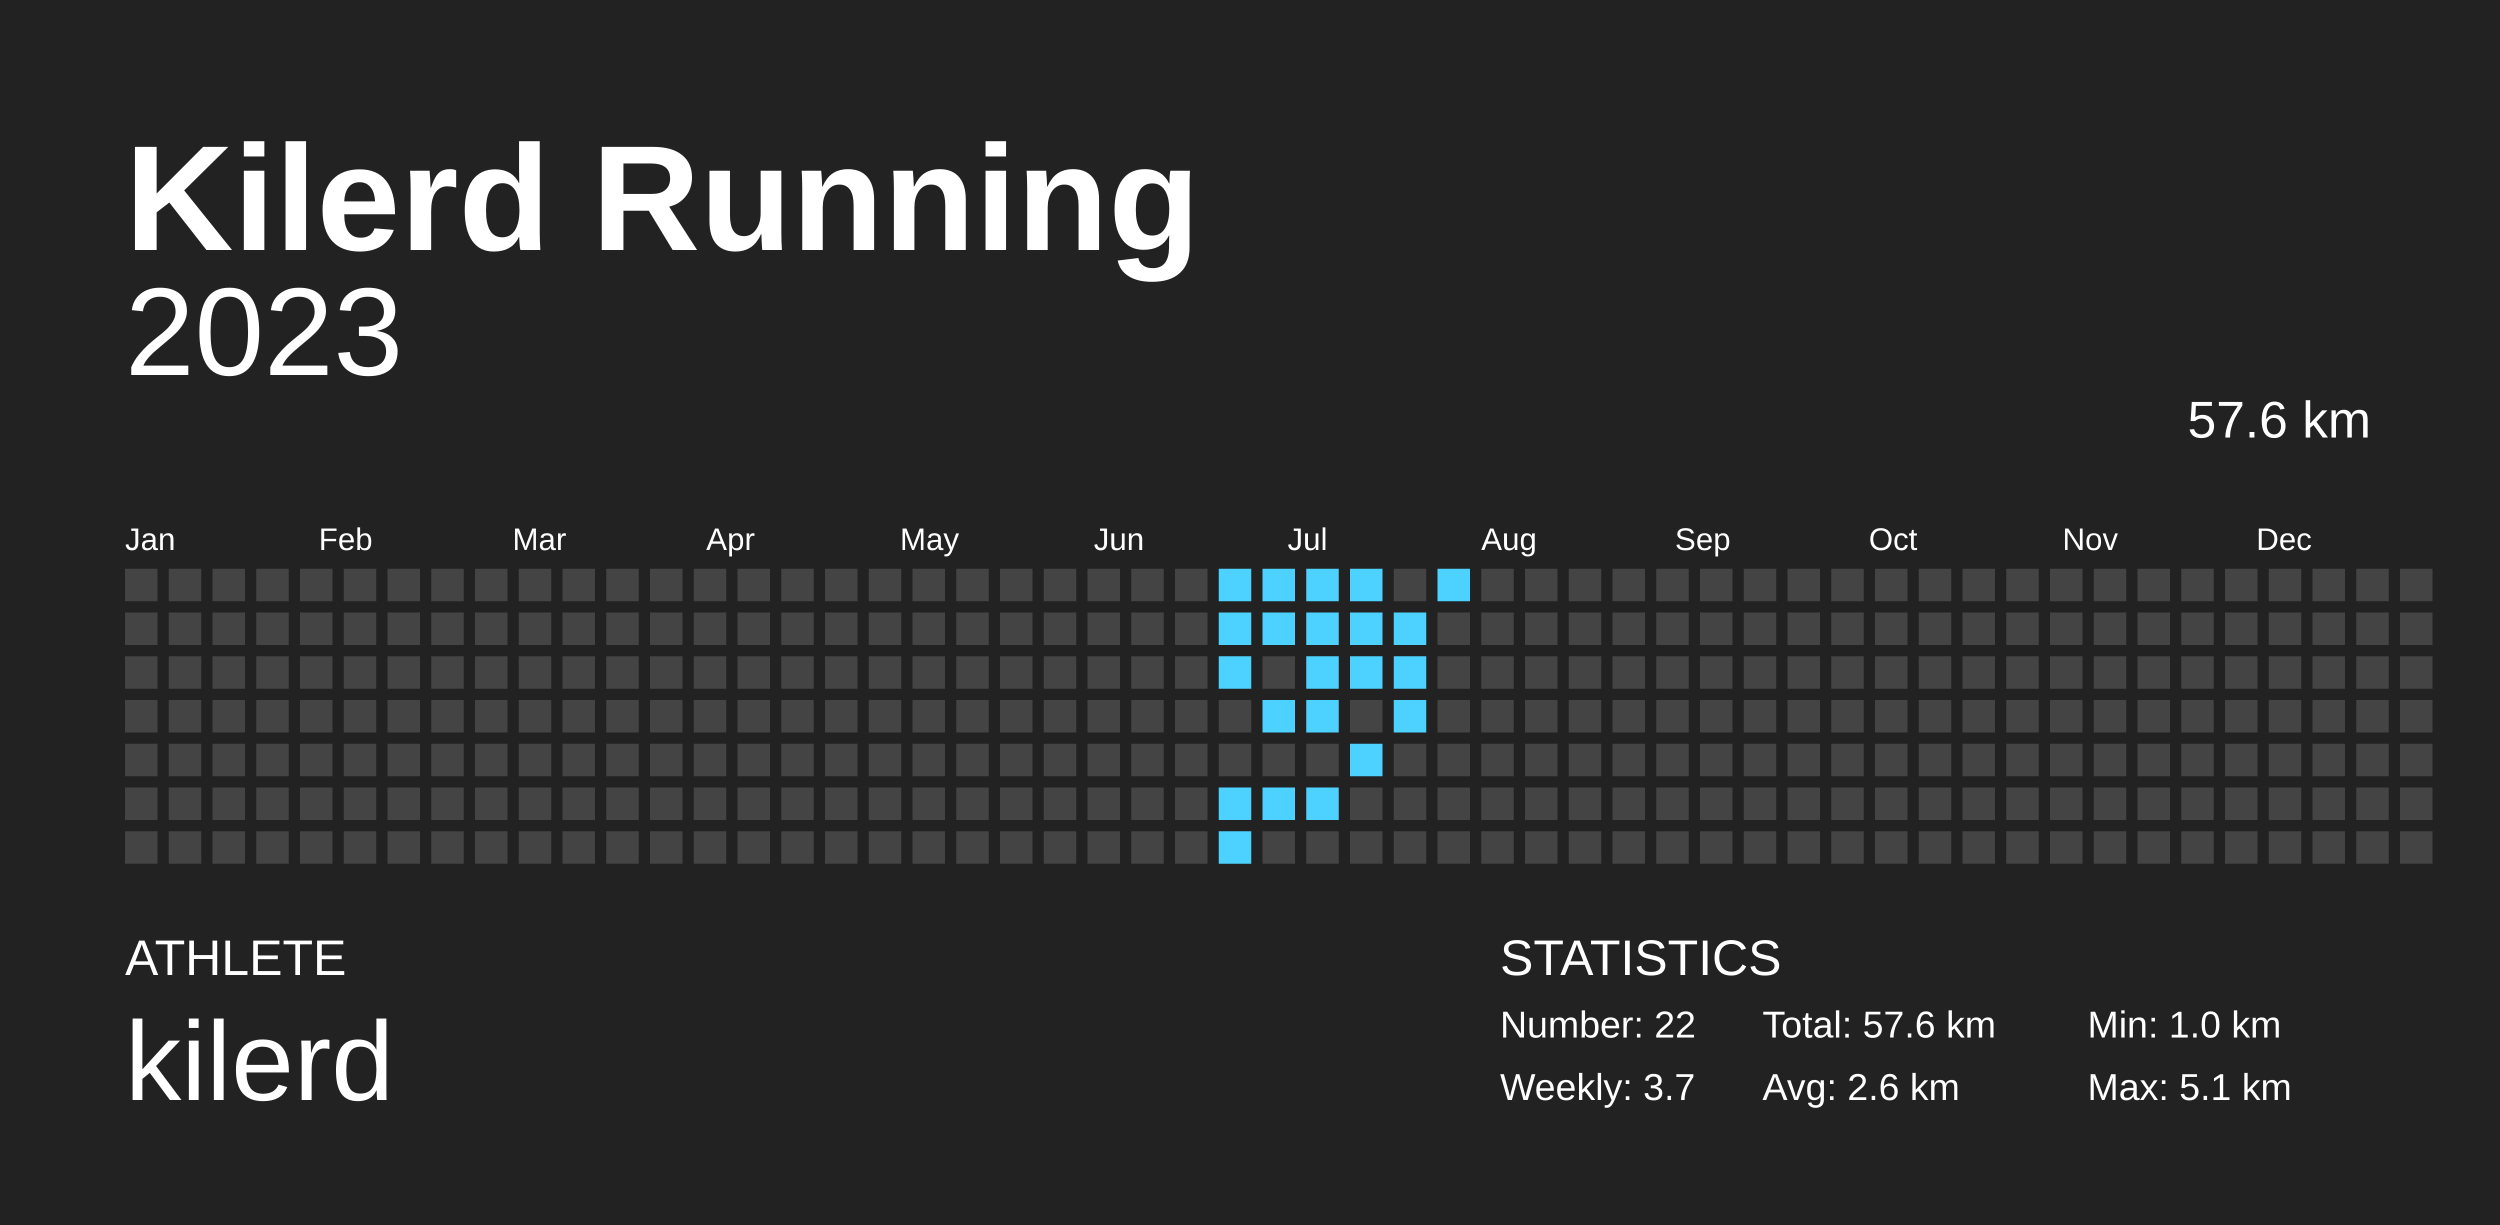
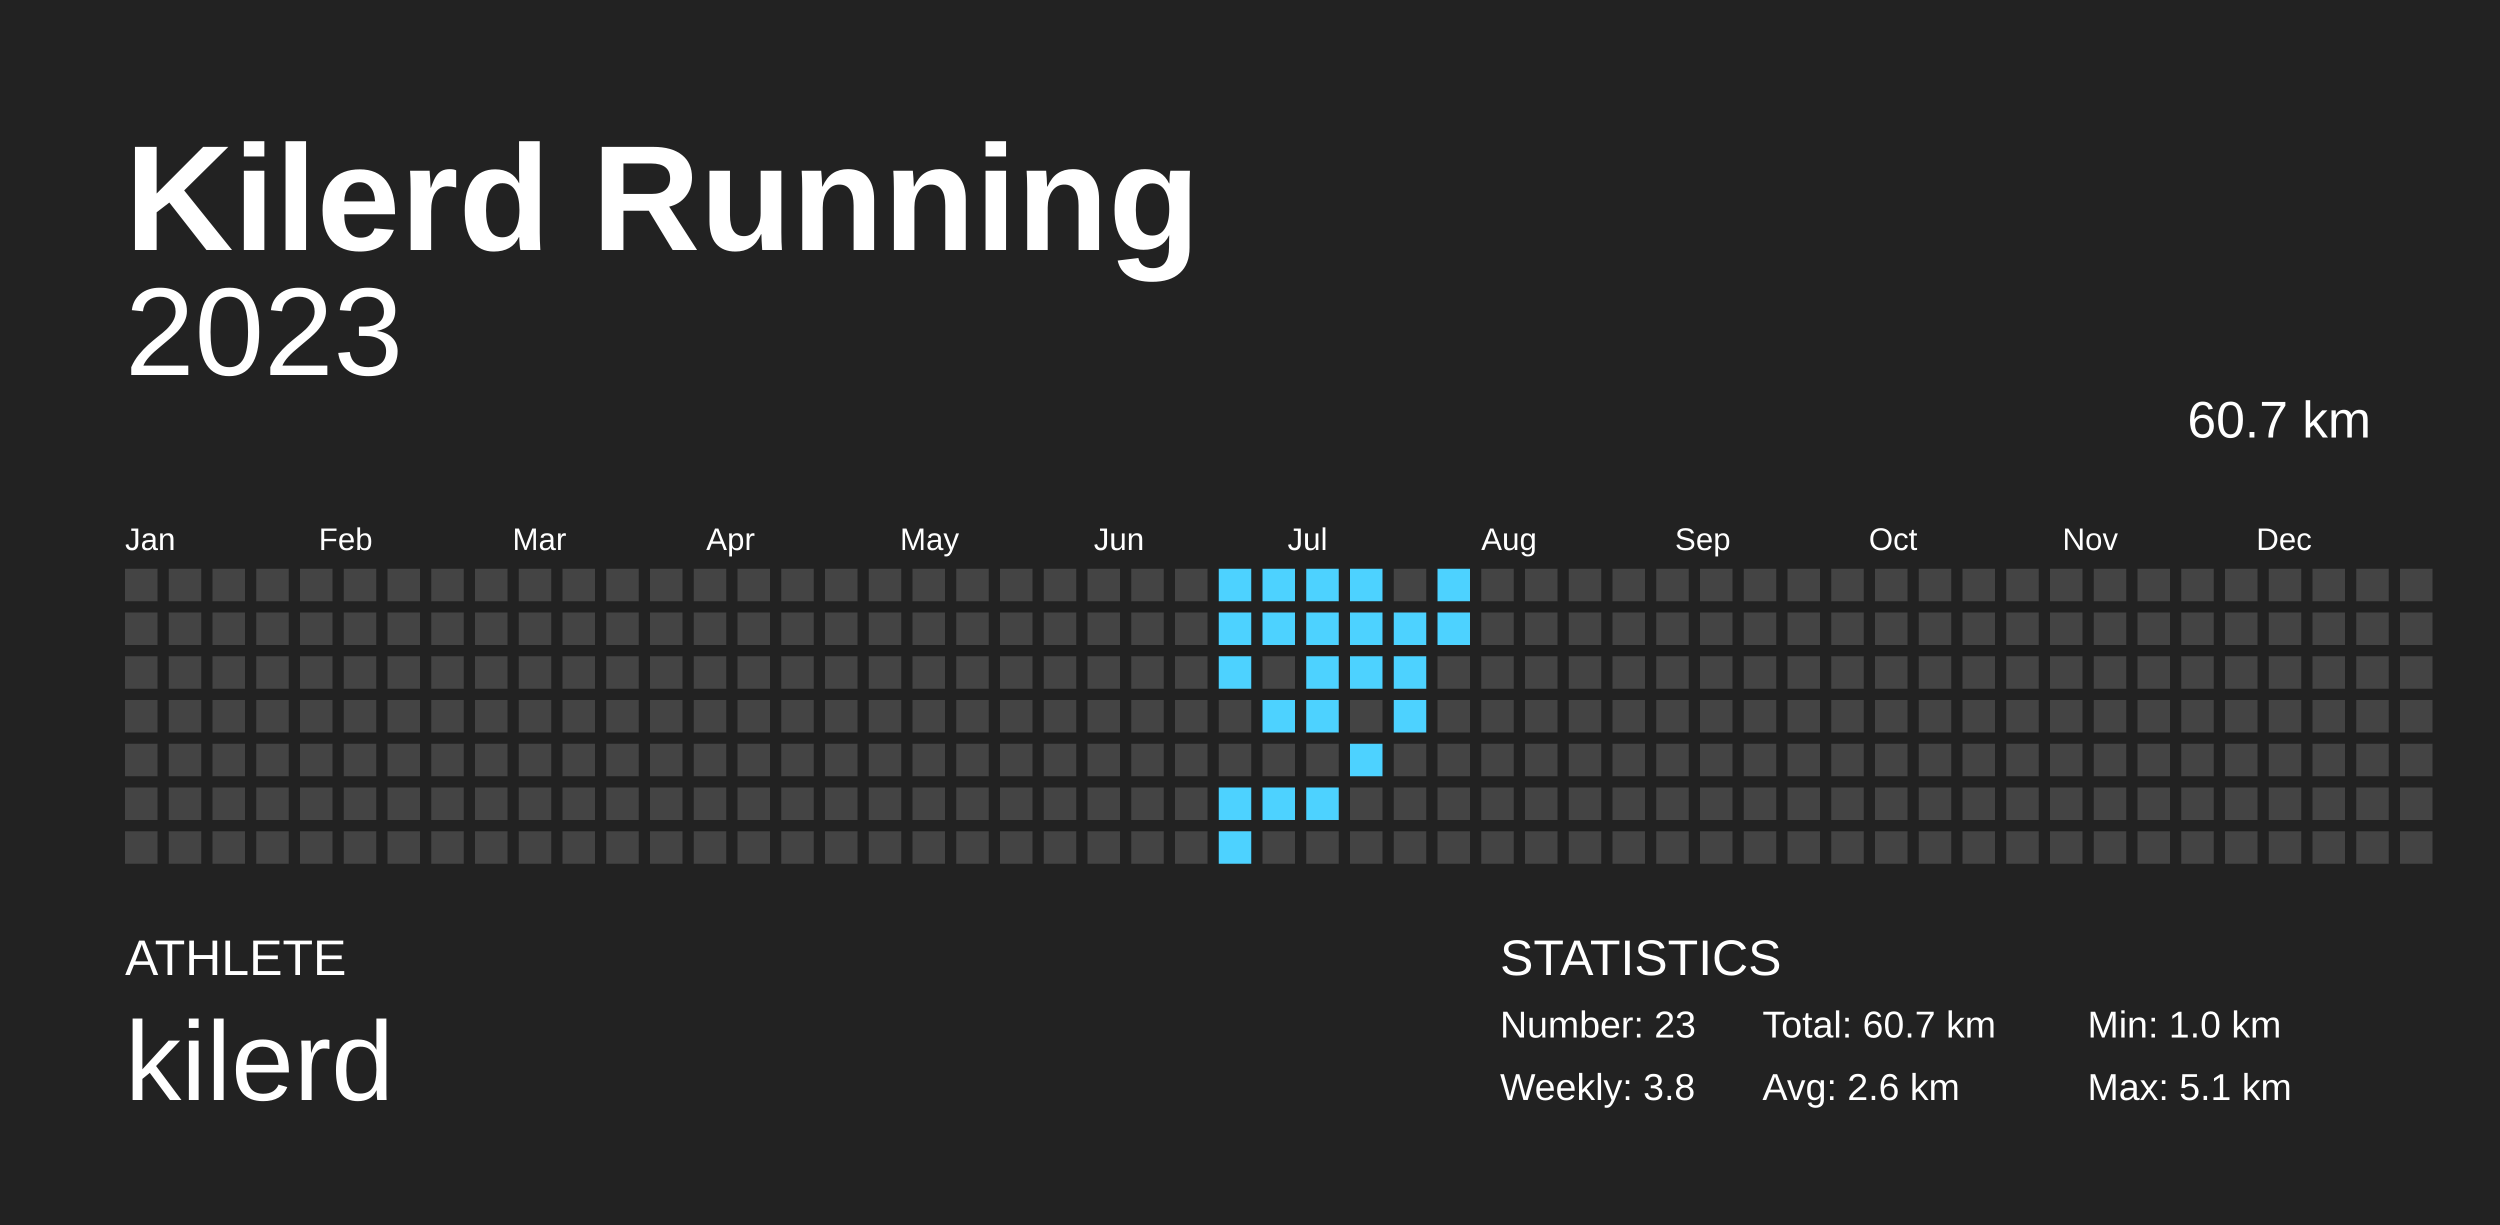
<svg xmlns="http://www.w3.org/2000/svg" baseProfile="full" height="98mm" version="1.1" viewBox="0,0,200,98" width="200mm">
  <defs />
  <rect fill="#222222" height="98" width="200" x="0" y="0" />
  <text fill="#FFFFFF" style="font-size:12px; font-family:Arial; font-weight:bold;" x="10" y="20">Kilerd Running</text>
  <text fill="#FFFFFF" style="font-size:4px; font-family:Arial" x="10" y="78">ATHLETE</text>
  <text fill="#FFFFFF" style="font-size:9px; font-family:Arial" x="10" y="88">kilerd</text>
  <text fill="#FFFFFF" style="font-size:4px; font-family:Arial" x="120" y="78">STATISTICS</text>
-   <text fill="#FFFFFF" style="font-size:3px; font-family:Arial" x="120" y="83">Number: 22</text>
-   <text fill="#FFFFFF" style="font-size:3px; font-family:Arial" x="120" y="88">Weekly: 3.7</text>
-   <text fill="#FFFFFF" style="font-size:3px; font-family:Arial" x="141" y="83">Total: 57.6 km</text>
+   <text fill="#FFFFFF" style="font-size:3px; font-family:Arial" x="120" y="83">Number: 23</text>
+   <text fill="#FFFFFF" style="font-size:3px; font-family:Arial" x="120" y="88">Weekly: 3.8</text>
+   <text fill="#FFFFFF" style="font-size:3px; font-family:Arial" x="141" y="83">Total: 60.7 km</text>
  <text fill="#FFFFFF" style="font-size:3px; font-family:Arial" x="141" y="88">Avg: 2.6 km</text>
  <text fill="#FFFFFF" style="font-size:3px; font-family:Arial" x="167" y="83">Min: 1.0 km</text>
  <text fill="#FFFFFF" style="font-size:3px; font-family:Arial" x="167" y="88">Max: 5.1 km</text>
  <text alignment-baseline="hanging" fill="#FFFFFF" style="font-size:10.0px; font-family:Arial;" x="10" y="30">2023</text>
-   <text alignment-baseline="hanging" fill="#FFFFFF" style="font-size:4.125px; font-family:Arial;" x="175" y="35">57.6 km</text>
+   <text alignment-baseline="hanging" fill="#FFFFFF" style="font-size:4.125px; font-family:Arial;" x="175" y="35">60.7 km</text>
  <text fill="#FFFFFF" style="font-size:2.5px; font-family:Arial" x="10.0" y="44">Jan</text>
  <text fill="#FFFFFF" style="font-size:2.5px; font-family:Arial" x="25.5" y="44">Feb</text>
  <text fill="#FFFFFF" style="font-size:2.5px; font-family:Arial" x="41.0" y="44">Mar</text>
  <text fill="#FFFFFF" style="font-size:2.5px; font-family:Arial" x="56.5" y="44">Apr</text>
  <text fill="#FFFFFF" style="font-size:2.5px; font-family:Arial" x="72.0" y="44">May</text>
  <text fill="#FFFFFF" style="font-size:2.5px; font-family:Arial" x="87.5" y="44">Jun</text>
  <text fill="#FFFFFF" style="font-size:2.5px; font-family:Arial" x="103.0" y="44">Jul</text>
  <text fill="#FFFFFF" style="font-size:2.5px; font-family:Arial" x="118.5" y="44">Aug</text>
  <text fill="#FFFFFF" style="font-size:2.5px; font-family:Arial" x="134.0" y="44">Sep</text>
  <text fill="#FFFFFF" style="font-size:2.5px; font-family:Arial" x="149.5" y="44">Oct</text>
  <text fill="#FFFFFF" style="font-size:2.5px; font-family:Arial" x="165.0" y="44">Nov</text>
  <text fill="#FFFFFF" style="font-size:2.5px; font-family:Arial" x="180.5" y="44">Dec</text>
  <rect fill="#444444" height="2.6" width="2.6" x="10.0" y="45.5" />
  <rect fill="#444444" height="2.6" width="2.6" x="10.0" y="49.0" />
  <rect fill="#444444" height="2.6" width="2.6" x="10.0" y="52.5" />
  <rect fill="#444444" height="2.6" width="2.6" x="10.0" y="56.0" />
  <rect fill="#444444" height="2.6" width="2.6" x="10.0" y="59.5" />
  <rect fill="#444444" height="2.6" width="2.6" x="10.0" y="63.0" />
  <rect fill="#444444" height="2.6" width="2.6" x="10.0" y="66.5" />
  <rect fill="#444444" height="2.6" width="2.6" x="13.5" y="45.5" />
  <rect fill="#444444" height="2.6" width="2.6" x="13.5" y="49.0" />
  <rect fill="#444444" height="2.6" width="2.6" x="13.5" y="52.5" />
  <rect fill="#444444" height="2.6" width="2.6" x="13.5" y="56.0" />
  <rect fill="#444444" height="2.6" width="2.6" x="13.5" y="59.5" />
  <rect fill="#444444" height="2.6" width="2.6" x="13.5" y="63.0" />
  <rect fill="#444444" height="2.6" width="2.6" x="13.5" y="66.5" />
  <rect fill="#444444" height="2.6" width="2.6" x="17.0" y="45.5" />
  <rect fill="#444444" height="2.6" width="2.6" x="17.0" y="49.0" />
  <rect fill="#444444" height="2.6" width="2.6" x="17.0" y="52.5" />
  <rect fill="#444444" height="2.6" width="2.6" x="17.0" y="56.0" />
  <rect fill="#444444" height="2.6" width="2.6" x="17.0" y="59.5" />
  <rect fill="#444444" height="2.6" width="2.6" x="17.0" y="63.0" />
  <rect fill="#444444" height="2.6" width="2.6" x="17.0" y="66.5" />
  <rect fill="#444444" height="2.6" width="2.6" x="20.5" y="45.5" />
  <rect fill="#444444" height="2.6" width="2.6" x="20.5" y="49.0" />
  <rect fill="#444444" height="2.6" width="2.6" x="20.5" y="52.5" />
  <rect fill="#444444" height="2.6" width="2.6" x="20.5" y="56.0" />
  <rect fill="#444444" height="2.6" width="2.6" x="20.5" y="59.5" />
  <rect fill="#444444" height="2.6" width="2.6" x="20.5" y="63.0" />
  <rect fill="#444444" height="2.6" width="2.6" x="20.5" y="66.5" />
  <rect fill="#444444" height="2.6" width="2.6" x="24.0" y="45.5" />
  <rect fill="#444444" height="2.6" width="2.6" x="24.0" y="49.0" />
  <rect fill="#444444" height="2.6" width="2.6" x="24.0" y="52.5" />
  <rect fill="#444444" height="2.6" width="2.6" x="24.0" y="56.0" />
  <rect fill="#444444" height="2.6" width="2.6" x="24.0" y="59.5" />
  <rect fill="#444444" height="2.6" width="2.6" x="24.0" y="63.0" />
  <rect fill="#444444" height="2.6" width="2.6" x="24.0" y="66.5" />
  <rect fill="#444444" height="2.6" width="2.6" x="27.5" y="45.5" />
  <rect fill="#444444" height="2.6" width="2.6" x="27.5" y="49.0" />
  <rect fill="#444444" height="2.6" width="2.6" x="27.5" y="52.5" />
  <rect fill="#444444" height="2.6" width="2.6" x="27.5" y="56.0" />
  <rect fill="#444444" height="2.6" width="2.6" x="27.5" y="59.5" />
  <rect fill="#444444" height="2.6" width="2.6" x="27.5" y="63.0" />
  <rect fill="#444444" height="2.6" width="2.6" x="27.5" y="66.5" />
  <rect fill="#444444" height="2.6" width="2.6" x="31.0" y="45.5" />
  <rect fill="#444444" height="2.6" width="2.6" x="31.0" y="49.0" />
  <rect fill="#444444" height="2.6" width="2.6" x="31.0" y="52.5" />
  <rect fill="#444444" height="2.6" width="2.6" x="31.0" y="56.0" />
  <rect fill="#444444" height="2.6" width="2.6" x="31.0" y="59.5" />
  <rect fill="#444444" height="2.6" width="2.6" x="31.0" y="63.0" />
  <rect fill="#444444" height="2.6" width="2.6" x="31.0" y="66.5" />
  <rect fill="#444444" height="2.6" width="2.6" x="34.5" y="45.5" />
  <rect fill="#444444" height="2.6" width="2.6" x="34.5" y="49.0" />
  <rect fill="#444444" height="2.6" width="2.6" x="34.5" y="52.5" />
  <rect fill="#444444" height="2.6" width="2.6" x="34.5" y="56.0" />
  <rect fill="#444444" height="2.6" width="2.6" x="34.5" y="59.5" />
  <rect fill="#444444" height="2.6" width="2.6" x="34.5" y="63.0" />
  <rect fill="#444444" height="2.6" width="2.6" x="34.5" y="66.5" />
  <rect fill="#444444" height="2.6" width="2.6" x="38.0" y="45.5" />
  <rect fill="#444444" height="2.6" width="2.6" x="38.0" y="49.0" />
  <rect fill="#444444" height="2.6" width="2.6" x="38.0" y="52.5" />
  <rect fill="#444444" height="2.6" width="2.6" x="38.0" y="56.0" />
  <rect fill="#444444" height="2.6" width="2.6" x="38.0" y="59.5" />
  <rect fill="#444444" height="2.6" width="2.6" x="38.0" y="63.0" />
  <rect fill="#444444" height="2.6" width="2.6" x="38.0" y="66.5" />
  <rect fill="#444444" height="2.6" width="2.6" x="41.5" y="45.5" />
  <rect fill="#444444" height="2.6" width="2.6" x="41.5" y="49.0" />
  <rect fill="#444444" height="2.6" width="2.6" x="41.5" y="52.5" />
  <rect fill="#444444" height="2.6" width="2.6" x="41.5" y="56.0" />
  <rect fill="#444444" height="2.6" width="2.6" x="41.5" y="59.5" />
  <rect fill="#444444" height="2.6" width="2.6" x="41.5" y="63.0" />
  <rect fill="#444444" height="2.6" width="2.6" x="41.5" y="66.5" />
  <rect fill="#444444" height="2.6" width="2.6" x="45.0" y="45.5" />
  <rect fill="#444444" height="2.6" width="2.6" x="45.0" y="49.0" />
  <rect fill="#444444" height="2.6" width="2.6" x="45.0" y="52.5" />
  <rect fill="#444444" height="2.6" width="2.6" x="45.0" y="56.0" />
  <rect fill="#444444" height="2.6" width="2.6" x="45.0" y="59.5" />
  <rect fill="#444444" height="2.6" width="2.6" x="45.0" y="63.0" />
  <rect fill="#444444" height="2.6" width="2.6" x="45.0" y="66.5" />
  <rect fill="#444444" height="2.6" width="2.6" x="48.5" y="45.5" />
  <rect fill="#444444" height="2.6" width="2.6" x="48.5" y="49.0" />
  <rect fill="#444444" height="2.6" width="2.6" x="48.5" y="52.5" />
  <rect fill="#444444" height="2.6" width="2.6" x="48.5" y="56.0" />
  <rect fill="#444444" height="2.6" width="2.6" x="48.5" y="59.5" />
  <rect fill="#444444" height="2.6" width="2.6" x="48.5" y="63.0" />
  <rect fill="#444444" height="2.6" width="2.6" x="48.5" y="66.5" />
  <rect fill="#444444" height="2.6" width="2.6" x="52.0" y="45.5" />
  <rect fill="#444444" height="2.6" width="2.6" x="52.0" y="49.0" />
  <rect fill="#444444" height="2.6" width="2.6" x="52.0" y="52.5" />
  <rect fill="#444444" height="2.6" width="2.6" x="52.0" y="56.0" />
  <rect fill="#444444" height="2.6" width="2.6" x="52.0" y="59.5" />
  <rect fill="#444444" height="2.6" width="2.6" x="52.0" y="63.0" />
  <rect fill="#444444" height="2.6" width="2.6" x="52.0" y="66.5" />
  <rect fill="#444444" height="2.6" width="2.6" x="55.5" y="45.5" />
  <rect fill="#444444" height="2.6" width="2.6" x="55.5" y="49.0" />
  <rect fill="#444444" height="2.6" width="2.6" x="55.5" y="52.5" />
  <rect fill="#444444" height="2.6" width="2.6" x="55.5" y="56.0" />
  <rect fill="#444444" height="2.6" width="2.6" x="55.5" y="59.5" />
  <rect fill="#444444" height="2.6" width="2.6" x="55.5" y="63.0" />
  <rect fill="#444444" height="2.6" width="2.6" x="55.5" y="66.5" />
  <rect fill="#444444" height="2.6" width="2.6" x="59.0" y="45.5" />
  <rect fill="#444444" height="2.6" width="2.6" x="59.0" y="49.0" />
  <rect fill="#444444" height="2.6" width="2.6" x="59.0" y="52.5" />
  <rect fill="#444444" height="2.6" width="2.6" x="59.0" y="56.0" />
  <rect fill="#444444" height="2.6" width="2.6" x="59.0" y="59.5" />
  <rect fill="#444444" height="2.6" width="2.6" x="59.0" y="63.0" />
  <rect fill="#444444" height="2.6" width="2.6" x="59.0" y="66.5" />
  <rect fill="#444444" height="2.6" width="2.6" x="62.5" y="45.5" />
  <rect fill="#444444" height="2.6" width="2.6" x="62.5" y="49.0" />
  <rect fill="#444444" height="2.6" width="2.6" x="62.5" y="52.5" />
  <rect fill="#444444" height="2.6" width="2.6" x="62.5" y="56.0" />
  <rect fill="#444444" height="2.6" width="2.6" x="62.5" y="59.5" />
  <rect fill="#444444" height="2.6" width="2.6" x="62.5" y="63.0" />
  <rect fill="#444444" height="2.6" width="2.6" x="62.5" y="66.5" />
  <rect fill="#444444" height="2.6" width="2.6" x="66.0" y="45.5" />
  <rect fill="#444444" height="2.6" width="2.6" x="66.0" y="49.0" />
  <rect fill="#444444" height="2.6" width="2.6" x="66.0" y="52.5" />
  <rect fill="#444444" height="2.6" width="2.6" x="66.0" y="56.0" />
  <rect fill="#444444" height="2.6" width="2.6" x="66.0" y="59.5" />
  <rect fill="#444444" height="2.6" width="2.6" x="66.0" y="63.0" />
  <rect fill="#444444" height="2.6" width="2.6" x="66.0" y="66.5" />
  <rect fill="#444444" height="2.6" width="2.6" x="69.5" y="45.5" />
  <rect fill="#444444" height="2.6" width="2.6" x="69.5" y="49.0" />
  <rect fill="#444444" height="2.6" width="2.6" x="69.5" y="52.5" />
  <rect fill="#444444" height="2.6" width="2.6" x="69.5" y="56.0" />
  <rect fill="#444444" height="2.6" width="2.6" x="69.5" y="59.5" />
  <rect fill="#444444" height="2.6" width="2.6" x="69.5" y="63.0" />
  <rect fill="#444444" height="2.6" width="2.6" x="69.5" y="66.5" />
  <rect fill="#444444" height="2.6" width="2.6" x="73.0" y="45.5" />
  <rect fill="#444444" height="2.6" width="2.6" x="73.0" y="49.0" />
  <rect fill="#444444" height="2.6" width="2.6" x="73.0" y="52.5" />
  <rect fill="#444444" height="2.6" width="2.6" x="73.0" y="56.0" />
  <rect fill="#444444" height="2.6" width="2.6" x="73.0" y="59.5" />
  <rect fill="#444444" height="2.6" width="2.6" x="73.0" y="63.0" />
  <rect fill="#444444" height="2.6" width="2.6" x="73.0" y="66.5" />
  <rect fill="#444444" height="2.6" width="2.6" x="76.5" y="45.5" />
  <rect fill="#444444" height="2.6" width="2.6" x="76.5" y="49.0" />
  <rect fill="#444444" height="2.6" width="2.6" x="76.5" y="52.5" />
  <rect fill="#444444" height="2.6" width="2.6" x="76.5" y="56.0" />
  <rect fill="#444444" height="2.6" width="2.6" x="76.5" y="59.5" />
  <rect fill="#444444" height="2.6" width="2.6" x="76.5" y="63.0" />
  <rect fill="#444444" height="2.6" width="2.6" x="76.5" y="66.5" />
  <rect fill="#444444" height="2.6" width="2.6" x="80.0" y="45.5" />
  <rect fill="#444444" height="2.6" width="2.6" x="80.0" y="49.0" />
  <rect fill="#444444" height="2.6" width="2.6" x="80.0" y="52.5" />
  <rect fill="#444444" height="2.6" width="2.6" x="80.0" y="56.0" />
  <rect fill="#444444" height="2.6" width="2.6" x="80.0" y="59.5" />
  <rect fill="#444444" height="2.6" width="2.6" x="80.0" y="63.0" />
  <rect fill="#444444" height="2.6" width="2.6" x="80.0" y="66.5" />
  <rect fill="#444444" height="2.6" width="2.6" x="83.5" y="45.5" />
  <rect fill="#444444" height="2.6" width="2.6" x="83.5" y="49.0" />
  <rect fill="#444444" height="2.6" width="2.6" x="83.5" y="52.5" />
  <rect fill="#444444" height="2.6" width="2.6" x="83.5" y="56.0" />
  <rect fill="#444444" height="2.6" width="2.6" x="83.5" y="59.5" />
  <rect fill="#444444" height="2.6" width="2.6" x="83.5" y="63.0" />
  <rect fill="#444444" height="2.6" width="2.6" x="83.5" y="66.5" />
  <rect fill="#444444" height="2.6" width="2.6" x="87.0" y="45.5" />
  <rect fill="#444444" height="2.6" width="2.6" x="87.0" y="49.0" />
  <rect fill="#444444" height="2.6" width="2.6" x="87.0" y="52.5" />
  <rect fill="#444444" height="2.6" width="2.6" x="87.0" y="56.0" />
  <rect fill="#444444" height="2.6" width="2.6" x="87.0" y="59.5" />
  <rect fill="#444444" height="2.6" width="2.6" x="87.0" y="63.0" />
  <rect fill="#444444" height="2.6" width="2.6" x="87.0" y="66.5" />
  <rect fill="#444444" height="2.6" width="2.6" x="90.5" y="45.5" />
  <rect fill="#444444" height="2.6" width="2.6" x="90.5" y="49.0" />
  <rect fill="#444444" height="2.6" width="2.6" x="90.5" y="52.5" />
  <rect fill="#444444" height="2.6" width="2.6" x="90.5" y="56.0" />
  <rect fill="#444444" height="2.6" width="2.6" x="90.5" y="59.5" />
  <rect fill="#444444" height="2.6" width="2.6" x="90.5" y="63.0" />
  <rect fill="#444444" height="2.6" width="2.6" x="90.5" y="66.5" />
  <rect fill="#444444" height="2.6" width="2.6" x="94.0" y="45.5" />
  <rect fill="#444444" height="2.6" width="2.6" x="94.0" y="49.0" />
  <rect fill="#444444" height="2.6" width="2.6" x="94.0" y="52.5" />
  <rect fill="#444444" height="2.6" width="2.6" x="94.0" y="56.0" />
  <rect fill="#444444" height="2.6" width="2.6" x="94.0" y="59.5" />
  <rect fill="#444444" height="2.6" width="2.6" x="94.0" y="63.0" />
  <rect fill="#444444" height="2.6" width="2.6" x="94.0" y="66.5" />
  <rect fill="#4dd2ff" height="2.6" width="2.6" x="97.5" y="45.5" />
  <rect fill="#4dd2ff" height="2.6" width="2.6" x="97.5" y="49.0" />
  <rect fill="#4dd2ff" height="2.6" width="2.6" x="97.5" y="52.5" />
  <rect fill="#444444" height="2.6" width="2.6" x="97.5" y="56.0" />
  <rect fill="#444444" height="2.6" width="2.6" x="97.5" y="59.5" />
  <rect fill="#4dd2ff" height="2.6" width="2.6" x="97.5" y="63.0" />
  <rect fill="#4dd2ff" height="2.6" width="2.6" x="97.5" y="66.5" />
  <rect fill="#4dd2ff" height="2.6" width="2.6" x="101.0" y="45.5" />
  <rect fill="#4dd2ff" height="2.6" width="2.6" x="101.0" y="49.0" />
  <rect fill="#444444" height="2.6" width="2.6" x="101.0" y="52.5" />
  <rect fill="#4dd2ff" height="2.6" width="2.6" x="101.0" y="56.0" />
  <rect fill="#444444" height="2.6" width="2.6" x="101.0" y="59.5" />
  <rect fill="#4dd2ff" height="2.6" width="2.6" x="101.0" y="63.0" />
  <rect fill="#444444" height="2.6" width="2.6" x="101.0" y="66.5" />
  <rect fill="#4dd2ff" height="2.6" width="2.6" x="104.5" y="45.5" />
  <rect fill="#4dd2ff" height="2.6" width="2.6" x="104.5" y="49.0" />
  <rect fill="#4dd2ff" height="2.6" width="2.6" x="104.5" y="52.5" />
  <rect fill="#4dd2ff" height="2.6" width="2.6" x="104.5" y="56.0" />
  <rect fill="#444444" height="2.6" width="2.6" x="104.5" y="59.5" />
  <rect fill="#4dd2ff" height="2.6" width="2.6" x="104.5" y="63.0" />
  <rect fill="#444444" height="2.6" width="2.6" x="104.5" y="66.5" />
  <rect fill="#4dd2ff" height="2.6" width="2.6" x="108.0" y="45.5" />
  <rect fill="#4dd2ff" height="2.6" width="2.6" x="108.0" y="49.0" />
  <rect fill="#4dd2ff" height="2.6" width="2.6" x="108.0" y="52.5" />
  <rect fill="#444444" height="2.6" width="2.6" x="108.0" y="56.0" />
  <rect fill="#4dd2ff" height="2.6" width="2.6" x="108.0" y="59.5" />
  <rect fill="#444444" height="2.6" width="2.6" x="108.0" y="63.0" />
  <rect fill="#444444" height="2.6" width="2.6" x="108.0" y="66.5" />
  <rect fill="#444444" height="2.6" width="2.6" x="111.5" y="45.5" />
  <rect fill="#4dd2ff" height="2.6" width="2.6" x="111.5" y="49.0" />
  <rect fill="#4dd2ff" height="2.6" width="2.6" x="111.5" y="52.5" />
  <rect fill="#4dd2ff" height="2.6" width="2.6" x="111.5" y="56.0" />
  <rect fill="#444444" height="2.6" width="2.6" x="111.5" y="59.5" />
  <rect fill="#444444" height="2.6" width="2.6" x="111.5" y="63.0" />
  <rect fill="#444444" height="2.6" width="2.6" x="111.5" y="66.5" />
  <rect fill="#4dd2ff" height="2.6" width="2.6" x="115.0" y="45.5" />
-   <rect fill="#444444" height="2.6" width="2.6" x="115.0" y="49.0" />
+   <rect fill="#4dd2ff" height="2.6" width="2.6" x="115.0" y="49.0" />
  <rect fill="#444444" height="2.6" width="2.6" x="115.0" y="52.5" />
  <rect fill="#444444" height="2.6" width="2.6" x="115.0" y="56.0" />
  <rect fill="#444444" height="2.6" width="2.6" x="115.0" y="59.5" />
  <rect fill="#444444" height="2.6" width="2.6" x="115.0" y="63.0" />
  <rect fill="#444444" height="2.6" width="2.6" x="115.0" y="66.5" />
  <rect fill="#444444" height="2.6" width="2.6" x="118.5" y="45.5" />
  <rect fill="#444444" height="2.6" width="2.6" x="118.5" y="49.0" />
  <rect fill="#444444" height="2.6" width="2.6" x="118.5" y="52.5" />
  <rect fill="#444444" height="2.6" width="2.6" x="118.5" y="56.0" />
  <rect fill="#444444" height="2.6" width="2.6" x="118.5" y="59.5" />
  <rect fill="#444444" height="2.6" width="2.6" x="118.5" y="63.0" />
  <rect fill="#444444" height="2.6" width="2.6" x="118.5" y="66.5" />
  <rect fill="#444444" height="2.6" width="2.6" x="122.0" y="45.5" />
  <rect fill="#444444" height="2.6" width="2.6" x="122.0" y="49.0" />
  <rect fill="#444444" height="2.6" width="2.6" x="122.0" y="52.5" />
  <rect fill="#444444" height="2.6" width="2.6" x="122.0" y="56.0" />
  <rect fill="#444444" height="2.6" width="2.6" x="122.0" y="59.5" />
  <rect fill="#444444" height="2.6" width="2.6" x="122.0" y="63.0" />
  <rect fill="#444444" height="2.6" width="2.6" x="122.0" y="66.5" />
  <rect fill="#444444" height="2.6" width="2.6" x="125.5" y="45.5" />
  <rect fill="#444444" height="2.6" width="2.6" x="125.5" y="49.0" />
  <rect fill="#444444" height="2.6" width="2.6" x="125.5" y="52.5" />
  <rect fill="#444444" height="2.6" width="2.6" x="125.5" y="56.0" />
  <rect fill="#444444" height="2.6" width="2.6" x="125.5" y="59.5" />
  <rect fill="#444444" height="2.6" width="2.6" x="125.5" y="63.0" />
  <rect fill="#444444" height="2.6" width="2.6" x="125.5" y="66.5" />
  <rect fill="#444444" height="2.6" width="2.6" x="129.0" y="45.5" />
  <rect fill="#444444" height="2.6" width="2.6" x="129.0" y="49.0" />
  <rect fill="#444444" height="2.6" width="2.6" x="129.0" y="52.5" />
  <rect fill="#444444" height="2.6" width="2.6" x="129.0" y="56.0" />
  <rect fill="#444444" height="2.6" width="2.6" x="129.0" y="59.5" />
  <rect fill="#444444" height="2.6" width="2.6" x="129.0" y="63.0" />
  <rect fill="#444444" height="2.6" width="2.6" x="129.0" y="66.5" />
  <rect fill="#444444" height="2.6" width="2.6" x="132.5" y="45.5" />
  <rect fill="#444444" height="2.6" width="2.6" x="132.5" y="49.0" />
  <rect fill="#444444" height="2.6" width="2.6" x="132.5" y="52.5" />
  <rect fill="#444444" height="2.6" width="2.6" x="132.5" y="56.0" />
  <rect fill="#444444" height="2.6" width="2.6" x="132.5" y="59.5" />
  <rect fill="#444444" height="2.6" width="2.6" x="132.5" y="63.0" />
  <rect fill="#444444" height="2.6" width="2.6" x="132.5" y="66.5" />
  <rect fill="#444444" height="2.6" width="2.6" x="136.0" y="45.5" />
  <rect fill="#444444" height="2.6" width="2.6" x="136.0" y="49.0" />
  <rect fill="#444444" height="2.6" width="2.6" x="136.0" y="52.5" />
  <rect fill="#444444" height="2.6" width="2.6" x="136.0" y="56.0" />
  <rect fill="#444444" height="2.6" width="2.6" x="136.0" y="59.5" />
  <rect fill="#444444" height="2.6" width="2.6" x="136.0" y="63.0" />
  <rect fill="#444444" height="2.6" width="2.6" x="136.0" y="66.5" />
  <rect fill="#444444" height="2.6" width="2.6" x="139.5" y="45.5" />
  <rect fill="#444444" height="2.6" width="2.6" x="139.5" y="49.0" />
  <rect fill="#444444" height="2.6" width="2.6" x="139.5" y="52.5" />
  <rect fill="#444444" height="2.6" width="2.6" x="139.5" y="56.0" />
  <rect fill="#444444" height="2.6" width="2.6" x="139.5" y="59.5" />
  <rect fill="#444444" height="2.6" width="2.6" x="139.5" y="63.0" />
  <rect fill="#444444" height="2.6" width="2.6" x="139.5" y="66.5" />
  <rect fill="#444444" height="2.6" width="2.6" x="143.0" y="45.5" />
  <rect fill="#444444" height="2.6" width="2.6" x="143.0" y="49.0" />
  <rect fill="#444444" height="2.6" width="2.6" x="143.0" y="52.5" />
  <rect fill="#444444" height="2.6" width="2.6" x="143.0" y="56.0" />
  <rect fill="#444444" height="2.6" width="2.6" x="143.0" y="59.5" />
  <rect fill="#444444" height="2.6" width="2.6" x="143.0" y="63.0" />
  <rect fill="#444444" height="2.6" width="2.6" x="143.0" y="66.5" />
  <rect fill="#444444" height="2.6" width="2.6" x="146.5" y="45.5" />
  <rect fill="#444444" height="2.6" width="2.6" x="146.5" y="49.0" />
  <rect fill="#444444" height="2.6" width="2.6" x="146.5" y="52.5" />
  <rect fill="#444444" height="2.6" width="2.6" x="146.5" y="56.0" />
  <rect fill="#444444" height="2.6" width="2.6" x="146.5" y="59.5" />
  <rect fill="#444444" height="2.6" width="2.6" x="146.5" y="63.0" />
  <rect fill="#444444" height="2.6" width="2.6" x="146.5" y="66.5" />
  <rect fill="#444444" height="2.6" width="2.6" x="150.0" y="45.5" />
  <rect fill="#444444" height="2.6" width="2.6" x="150.0" y="49.0" />
  <rect fill="#444444" height="2.6" width="2.6" x="150.0" y="52.5" />
  <rect fill="#444444" height="2.6" width="2.6" x="150.0" y="56.0" />
  <rect fill="#444444" height="2.6" width="2.6" x="150.0" y="59.5" />
  <rect fill="#444444" height="2.6" width="2.6" x="150.0" y="63.0" />
  <rect fill="#444444" height="2.6" width="2.6" x="150.0" y="66.5" />
  <rect fill="#444444" height="2.6" width="2.6" x="153.5" y="45.5" />
  <rect fill="#444444" height="2.6" width="2.6" x="153.5" y="49.0" />
  <rect fill="#444444" height="2.6" width="2.6" x="153.5" y="52.5" />
  <rect fill="#444444" height="2.6" width="2.6" x="153.5" y="56.0" />
  <rect fill="#444444" height="2.6" width="2.6" x="153.5" y="59.5" />
  <rect fill="#444444" height="2.6" width="2.6" x="153.5" y="63.0" />
  <rect fill="#444444" height="2.6" width="2.6" x="153.5" y="66.5" />
  <rect fill="#444444" height="2.6" width="2.6" x="157.0" y="45.5" />
  <rect fill="#444444" height="2.6" width="2.6" x="157.0" y="49.0" />
  <rect fill="#444444" height="2.6" width="2.6" x="157.0" y="52.5" />
  <rect fill="#444444" height="2.6" width="2.6" x="157.0" y="56.0" />
  <rect fill="#444444" height="2.6" width="2.6" x="157.0" y="59.5" />
  <rect fill="#444444" height="2.6" width="2.6" x="157.0" y="63.0" />
  <rect fill="#444444" height="2.6" width="2.6" x="157.0" y="66.5" />
  <rect fill="#444444" height="2.6" width="2.6" x="160.5" y="45.5" />
  <rect fill="#444444" height="2.6" width="2.6" x="160.5" y="49.0" />
  <rect fill="#444444" height="2.6" width="2.6" x="160.5" y="52.5" />
  <rect fill="#444444" height="2.6" width="2.6" x="160.5" y="56.0" />
  <rect fill="#444444" height="2.6" width="2.6" x="160.5" y="59.5" />
  <rect fill="#444444" height="2.6" width="2.6" x="160.5" y="63.0" />
  <rect fill="#444444" height="2.6" width="2.6" x="160.5" y="66.5" />
  <rect fill="#444444" height="2.6" width="2.6" x="164.0" y="45.5" />
  <rect fill="#444444" height="2.6" width="2.6" x="164.0" y="49.0" />
  <rect fill="#444444" height="2.6" width="2.6" x="164.0" y="52.5" />
  <rect fill="#444444" height="2.6" width="2.6" x="164.0" y="56.0" />
  <rect fill="#444444" height="2.6" width="2.6" x="164.0" y="59.5" />
  <rect fill="#444444" height="2.6" width="2.6" x="164.0" y="63.0" />
  <rect fill="#444444" height="2.6" width="2.6" x="164.0" y="66.5" />
  <rect fill="#444444" height="2.6" width="2.6" x="167.5" y="45.5" />
  <rect fill="#444444" height="2.6" width="2.6" x="167.5" y="49.0" />
  <rect fill="#444444" height="2.6" width="2.6" x="167.5" y="52.5" />
  <rect fill="#444444" height="2.6" width="2.6" x="167.5" y="56.0" />
  <rect fill="#444444" height="2.6" width="2.6" x="167.5" y="59.5" />
  <rect fill="#444444" height="2.6" width="2.6" x="167.5" y="63.0" />
  <rect fill="#444444" height="2.6" width="2.6" x="167.5" y="66.5" />
  <rect fill="#444444" height="2.6" width="2.6" x="171.0" y="45.5" />
  <rect fill="#444444" height="2.6" width="2.6" x="171.0" y="49.0" />
  <rect fill="#444444" height="2.6" width="2.6" x="171.0" y="52.5" />
  <rect fill="#444444" height="2.6" width="2.6" x="171.0" y="56.0" />
  <rect fill="#444444" height="2.6" width="2.6" x="171.0" y="59.5" />
  <rect fill="#444444" height="2.6" width="2.6" x="171.0" y="63.0" />
  <rect fill="#444444" height="2.6" width="2.6" x="171.0" y="66.5" />
  <rect fill="#444444" height="2.6" width="2.6" x="174.5" y="45.5" />
  <rect fill="#444444" height="2.6" width="2.6" x="174.5" y="49.0" />
  <rect fill="#444444" height="2.6" width="2.6" x="174.5" y="52.5" />
  <rect fill="#444444" height="2.6" width="2.6" x="174.5" y="56.0" />
  <rect fill="#444444" height="2.6" width="2.6" x="174.5" y="59.5" />
  <rect fill="#444444" height="2.6" width="2.6" x="174.5" y="63.0" />
  <rect fill="#444444" height="2.6" width="2.6" x="174.5" y="66.5" />
  <rect fill="#444444" height="2.6" width="2.6" x="178.0" y="45.5" />
  <rect fill="#444444" height="2.6" width="2.6" x="178.0" y="49.0" />
  <rect fill="#444444" height="2.6" width="2.6" x="178.0" y="52.5" />
  <rect fill="#444444" height="2.6" width="2.6" x="178.0" y="56.0" />
  <rect fill="#444444" height="2.6" width="2.6" x="178.0" y="59.5" />
  <rect fill="#444444" height="2.6" width="2.6" x="178.0" y="63.0" />
  <rect fill="#444444" height="2.6" width="2.6" x="178.0" y="66.5" />
  <rect fill="#444444" height="2.6" width="2.6" x="181.5" y="45.5" />
  <rect fill="#444444" height="2.6" width="2.6" x="181.5" y="49.0" />
  <rect fill="#444444" height="2.6" width="2.6" x="181.5" y="52.5" />
  <rect fill="#444444" height="2.6" width="2.6" x="181.5" y="56.0" />
  <rect fill="#444444" height="2.6" width="2.6" x="181.5" y="59.5" />
  <rect fill="#444444" height="2.6" width="2.6" x="181.5" y="63.0" />
  <rect fill="#444444" height="2.6" width="2.6" x="181.5" y="66.5" />
  <rect fill="#444444" height="2.6" width="2.6" x="185.0" y="45.5" />
  <rect fill="#444444" height="2.6" width="2.6" x="185.0" y="49.0" />
  <rect fill="#444444" height="2.6" width="2.6" x="185.0" y="52.5" />
  <rect fill="#444444" height="2.6" width="2.6" x="185.0" y="56.0" />
  <rect fill="#444444" height="2.6" width="2.6" x="185.0" y="59.5" />
  <rect fill="#444444" height="2.6" width="2.6" x="185.0" y="63.0" />
  <rect fill="#444444" height="2.6" width="2.6" x="185.0" y="66.5" />
  <rect fill="#444444" height="2.6" width="2.6" x="188.5" y="45.5" />
  <rect fill="#444444" height="2.6" width="2.6" x="188.5" y="49.0" />
  <rect fill="#444444" height="2.6" width="2.6" x="188.5" y="52.5" />
  <rect fill="#444444" height="2.6" width="2.6" x="188.5" y="56.0" />
  <rect fill="#444444" height="2.6" width="2.6" x="188.5" y="59.5" />
  <rect fill="#444444" height="2.6" width="2.6" x="188.5" y="63.0" />
  <rect fill="#444444" height="2.6" width="2.6" x="188.5" y="66.5" />
  <rect fill="#444444" height="2.6" width="2.6" x="192.0" y="45.5" />
  <rect fill="#444444" height="2.6" width="2.6" x="192.0" y="49.0" />
  <rect fill="#444444" height="2.6" width="2.6" x="192.0" y="52.5" />
  <rect fill="#444444" height="2.6" width="2.6" x="192.0" y="56.0" />
  <rect fill="#444444" height="2.6" width="2.6" x="192.0" y="59.5" />
  <rect fill="#444444" height="2.6" width="2.6" x="192.0" y="63.0" />
  <rect fill="#444444" height="2.6" width="2.6" x="192.0" y="66.5" />
</svg>
